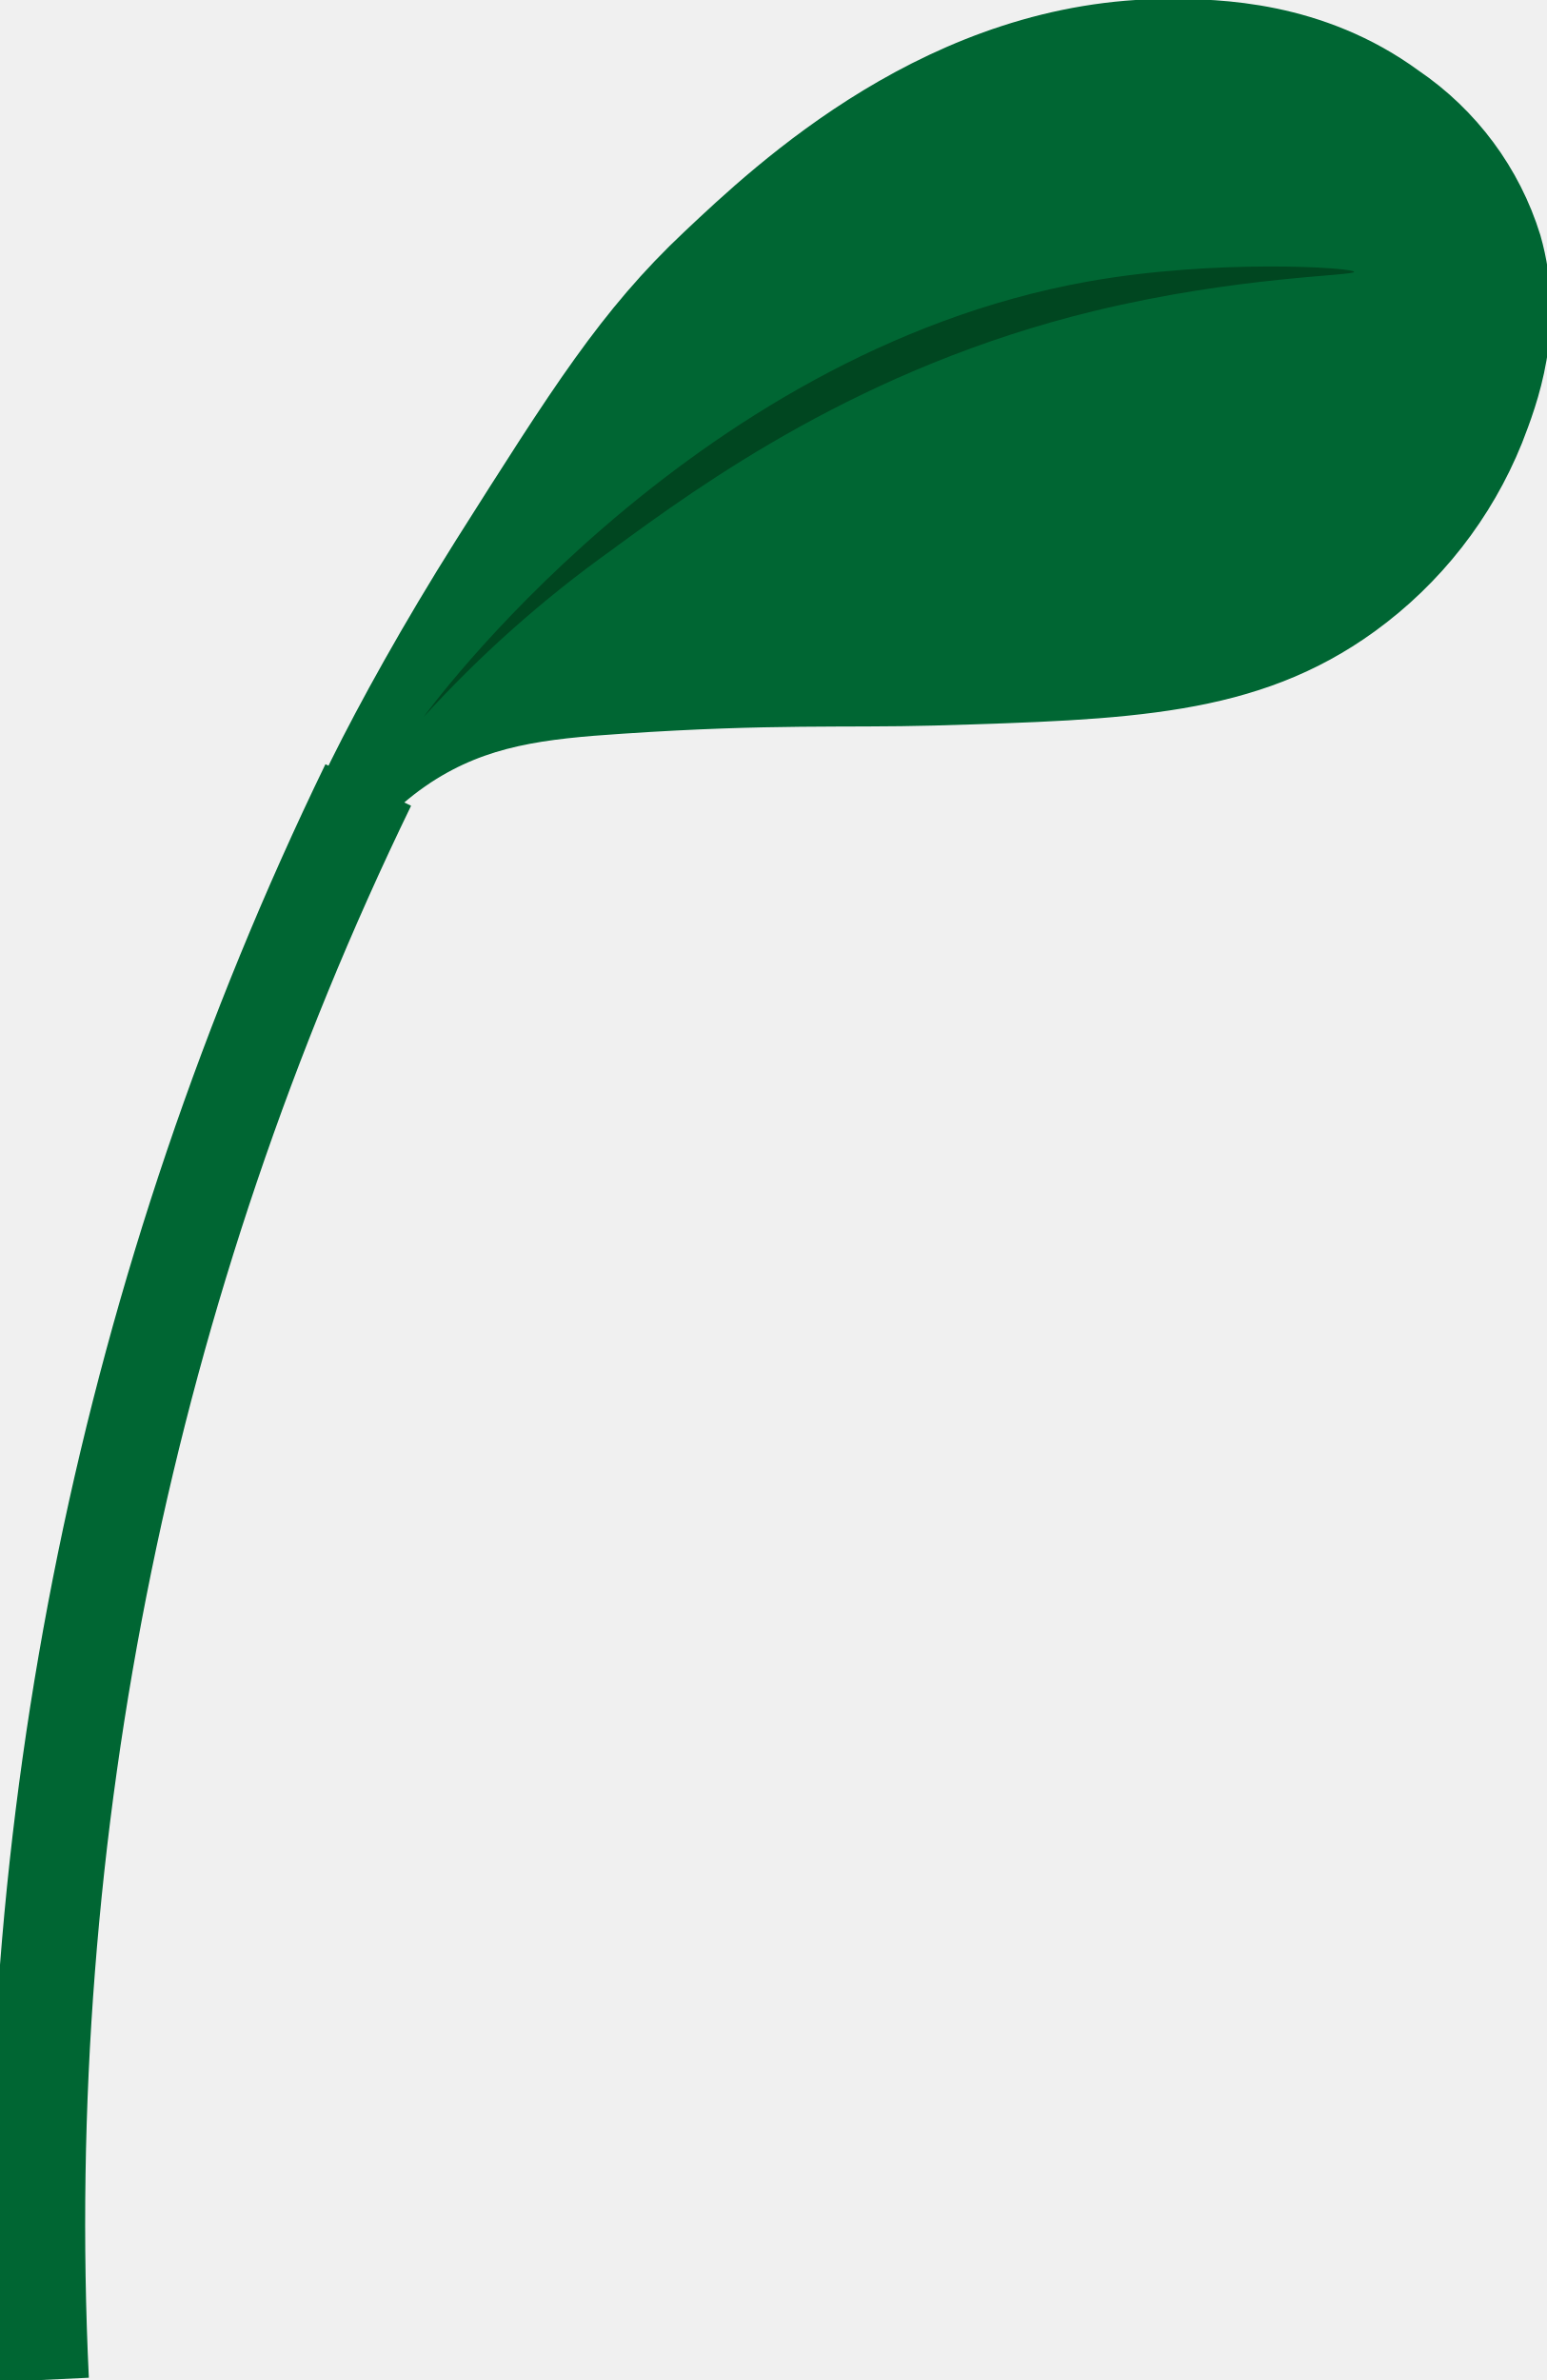
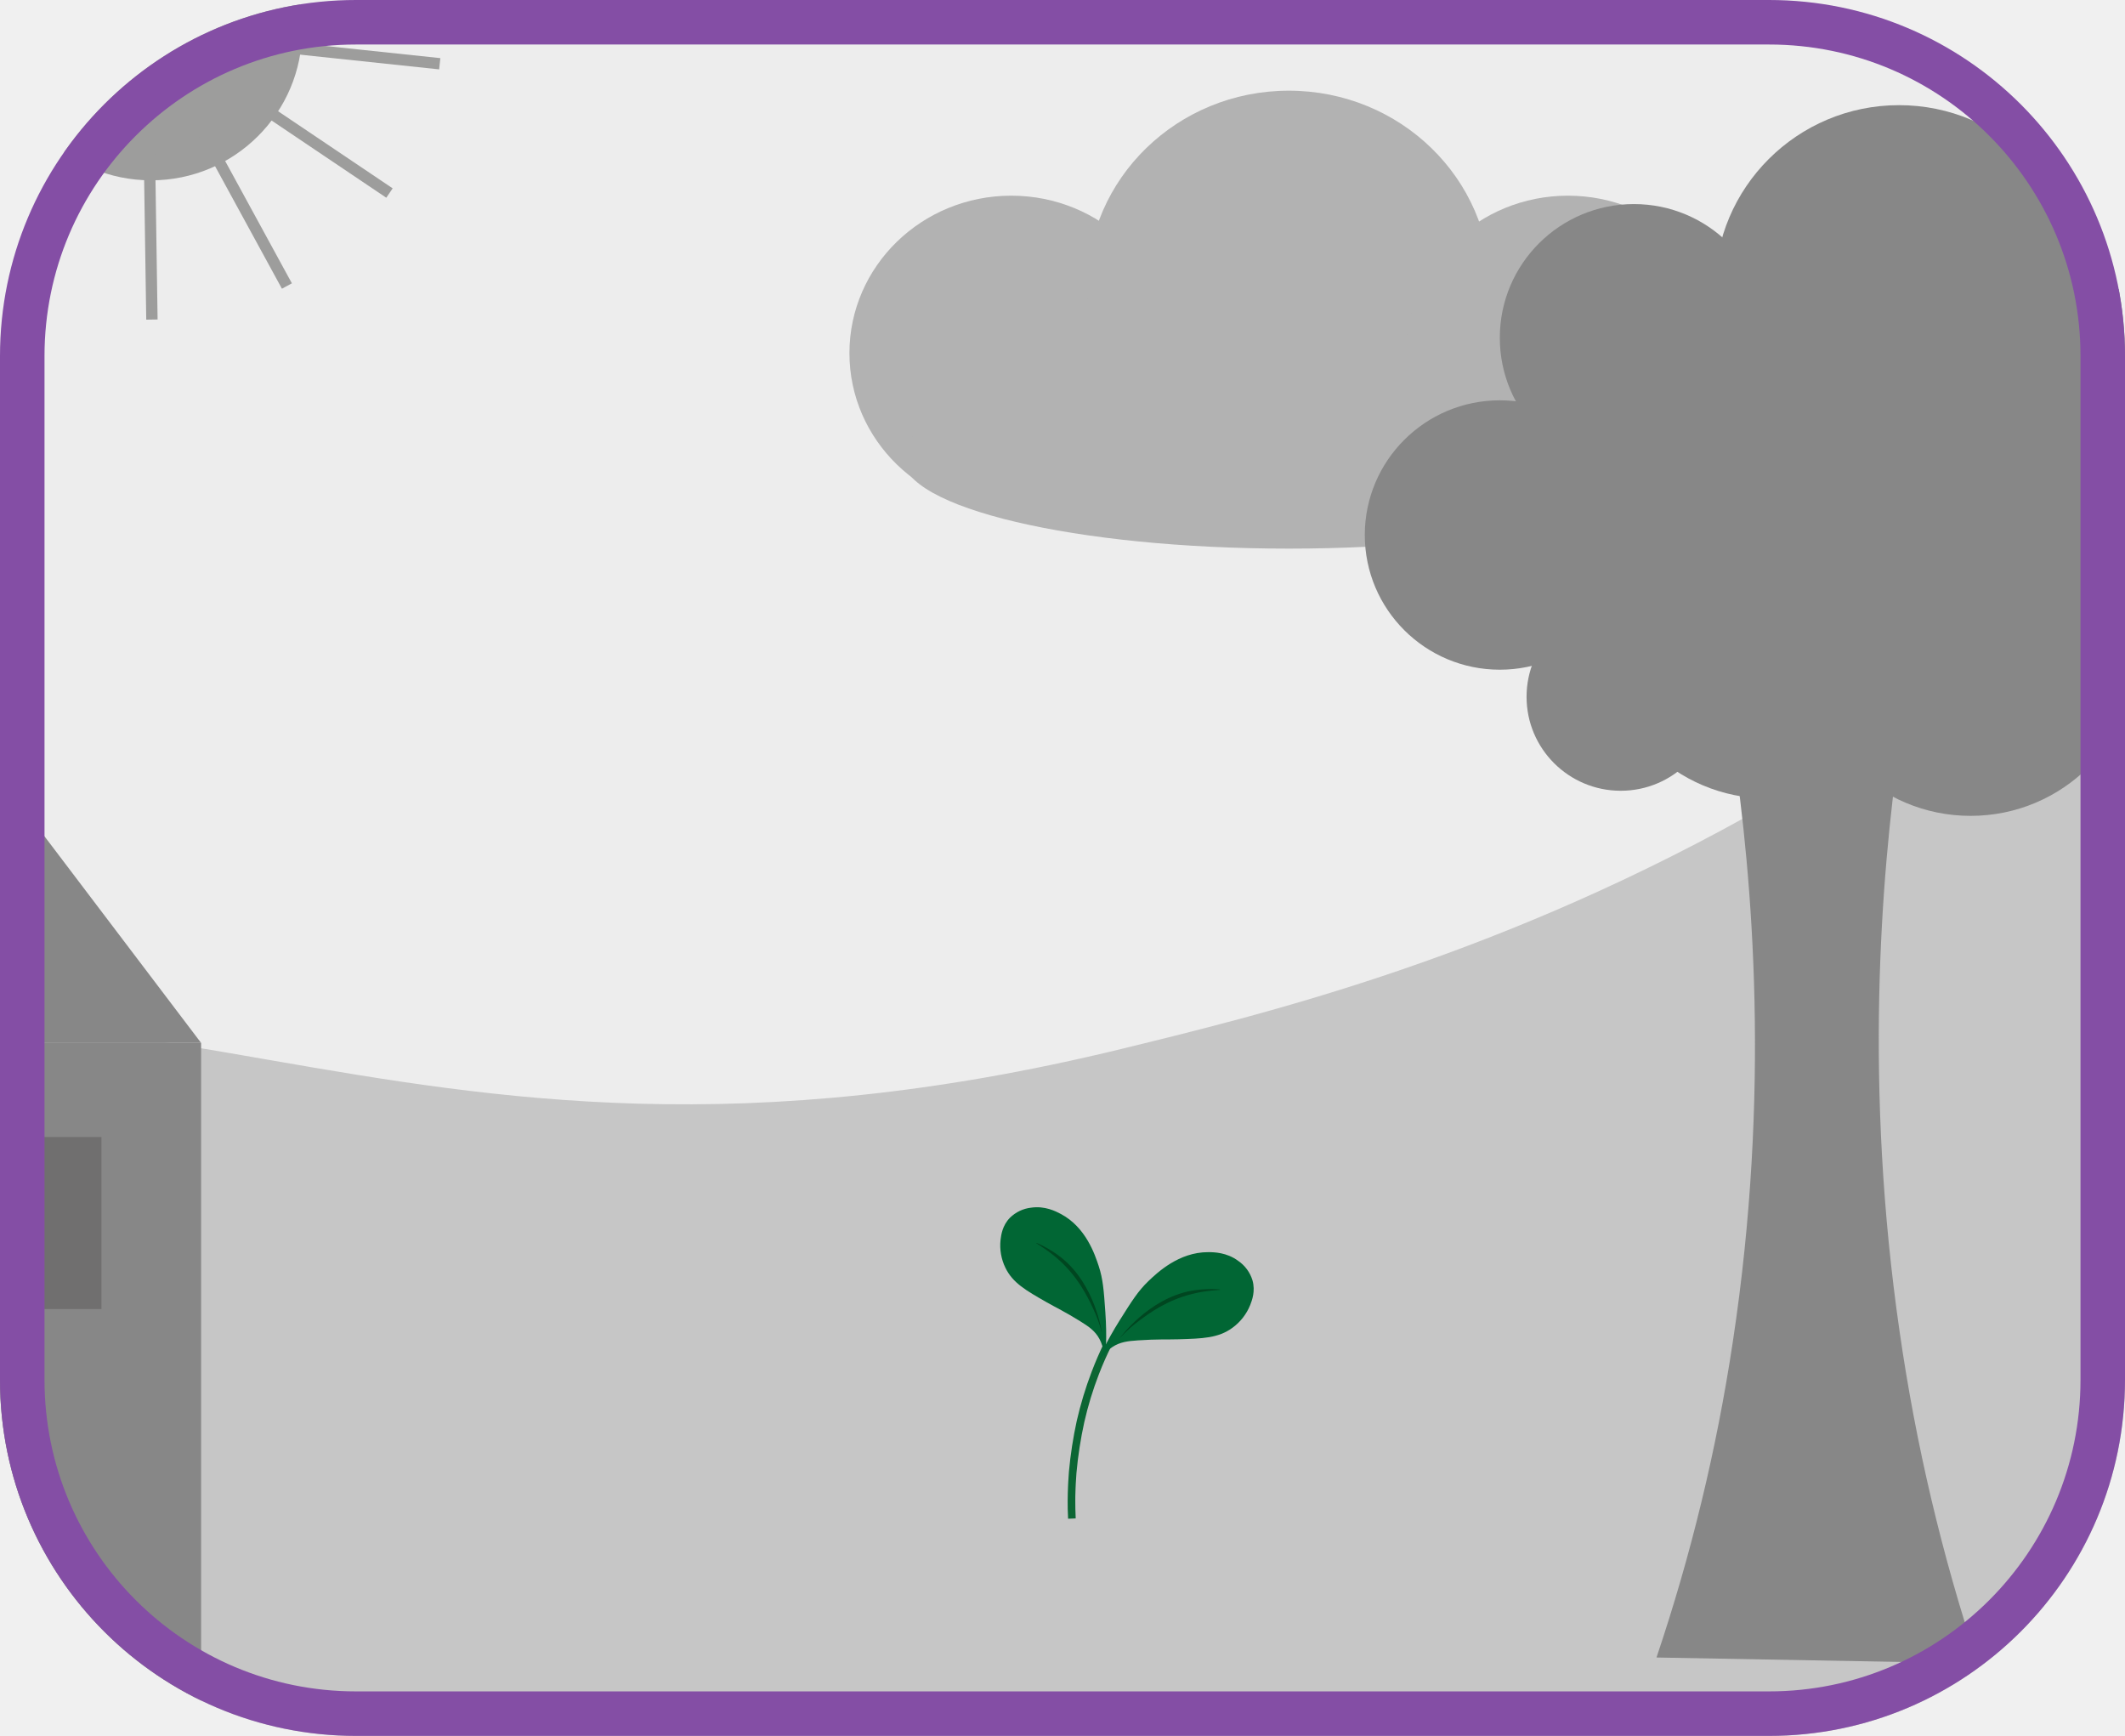
- <svg xmlns="http://www.w3.org/2000/svg" width="65" height="100" viewBox="0 0 65 100" fill="none">
-   <g clip-path="url(#clip0_0_6)">
-     <path d="M1.735 100C0.634 76.877 5.355 53.846 15.473 32.983" stroke="#006633" stroke-width="4" stroke-miterlimit="10" />
-     <path d="M20.018 23.209C24.037 16.859 26.046 13.655 29.456 10.45C32.422 7.658 39.503 0.933 49.156 0.955C51.128 0.955 55.258 1.022 59.032 3.785C61.291 5.319 62.959 7.568 63.762 10.164C64.778 13.721 63.614 16.712 63.02 18.248C61.816 21.234 59.789 23.824 57.171 25.722C52.514 29.095 47.406 29.242 39.243 29.485C35.477 29.588 32.437 29.404 26.098 29.83C22.747 30.051 20.166 30.337 17.564 32.035C14.598 33.983 13.472 36.614 13.22 36.444C12.834 36.239 15.57 30.264 20.018 23.209Z" fill="#006633" stroke="#006633" stroke-width="2" stroke-miterlimit="10" />
-     <path d="M17.794 30.132C20.173 27.519 22.825 25.164 25.705 23.106C29.486 20.328 36.218 15.433 45.968 13.067C52.04 11.597 56.911 11.597 56.896 11.421C56.882 11.244 51.106 10.862 45.694 11.832C28.811 14.86 17.794 30.132 17.794 30.132Z" fill="#004620" />
+ <svg xmlns="http://www.w3.org/2000/svg" width="191" height="156" viewBox="0 0 191 156" fill="none">
+   <g clip-path="url(#clip0_69_340)">
+     <path d="M221.738 -32.06H-84.993V198.766H221.738V-32.06Z" fill="#EDEDED" />
+     <path d="M-105.01 154.44C-94.177 117.844 -52.897 101.55 -40.737 97.363C11.608 79.366 33.033 110.801 100.861 94.249C114.145 91.005 135.259 85.855 159.263 72.101C189.955 54.52 196.725 37.133 223.21 32.181C239.187 29.198 262.305 30.54 268.796 41.973C275.115 53.097 261.874 67.059 250.943 88.006C221.933 143.599 248.514 173.057 226.798 199.033C207.077 222.624 176.355 208.857 68.561 210.572C-36.022 212.241 -83.222 226.419 -101.747 199.657C-113.408 182.814 -106.642 159.952 -105.01 154.44Z" fill="#C6C6C6" />
+     <path d="M90.895 45.885C98.93 45.885 105.442 39.55 105.442 31.735C105.442 23.92 98.93 17.585 90.895 17.585C82.862 17.585 76.349 23.92 76.349 31.735C76.349 39.55 82.862 45.885 90.895 45.885Z" fill="#B2B2B2" />
+     <path d="M115.844 43.424C125.857 43.424 133.975 35.527 133.975 25.786C133.975 16.045 125.857 8.149 115.844 8.149C105.83 8.149 97.712 16.045 97.712 25.786C97.712 35.527 105.83 43.424 115.844 43.424Z" fill="#B2B2B2" />
+     <path d="M140.931 45.885C148.965 45.885 155.478 39.55 155.478 31.735C155.478 23.92 148.965 17.585 140.931 17.585C132.897 17.585 126.384 23.92 126.384 31.735C126.384 39.55 132.897 45.885 140.931 45.885Z" fill="#B2B2B2" />
+     <path d="M115.844 49.303C135.021 49.303 150.568 45.63 150.568 41.099C150.568 36.569 135.021 32.896 115.844 32.896C96.667 32.896 81.12 36.569 81.12 41.099C81.12 45.63 96.667 49.303 115.844 49.303Z" fill="#B2B2B2" />
+     <path d="M202.937 -10.717C202.937 -6.422 201.226 -2.303 198.182 0.734C195.137 3.771 191.008 5.477 186.702 5.477C165.167 4.623 165.172 -26.062 186.702 -26.911C191.008 -26.911 195.137 -25.205 198.182 -22.168C201.226 -19.131 202.937 -15.012 202.937 -10.717V-10.717Z" fill="#B2B2B2" />
+     <path d="M253.3 -1.23196e-05C252.334 12.352 176.717 12.331 175.792 -1.23196e-05C176.758 -12.352 252.373 -12.331 253.3 -1.23196e-05Z" fill="#B2B2B2" />
+     <path d="M13.581 16.206C21.082 16.206 27.163 10.141 27.163 2.659C27.163 -4.822 21.082 -10.887 13.581 -10.887C6.081 -10.887 0 -4.822 0 2.659C0 10.141 6.081 16.206 13.581 16.206Z" fill="#9D9D9C" />
+     <path d="M8.674 10.507L1.051 25.538L1.962 25.997L9.584 10.966L8.674 10.507Z" fill="#9D9D9C" />
+     <path d="M5.542 7.282L-8.137 17.052L-7.546 17.876L6.133 8.106L5.542 7.282Z" fill="#9D9D9C" />
+     <path d="M4.319 3.085L-12.413 5.368L-12.274 6.376L4.458 4.093L4.319 3.085Z" fill="#9D9D9C" />
+     <path d="M37.797 -7.12L22.098 -0.911L22.474 0.034L38.173 -6.175L37.797 -7.12Z" fill="#9D9D9C" />
+     <path d="M22.786 3.445L22.678 4.457L39.472 6.235L39.579 5.224L22.786 3.445Z" fill="#9D9D9C" />
+     <path d="M21.276 7.492L20.705 8.337L34.721 17.77L35.293 16.926L21.276 7.492Z" fill="#9D9D9C" />
+     <path d="M18.162 10.665L17.266 11.152L25.34 25.946L26.235 25.46L18.162 10.665Z" fill="#9D9D9C" />
+     <path d="M13.911 11.868L12.891 11.884L13.145 28.727L14.165 28.711L13.911 11.868Z" fill="#9D9D9C" />
+     <path d="M18.077 93.725H-52.47V172.627H18.077V93.725Z" fill="#878787" />
+     <path d="M18.077 93.725L-17.197 47.199L-52.47 93.725" fill="#878787" />
+     <path d="M9.118 102.184H-6.381V117.642H9.118V102.184Z" fill="#706F6F" />
+     <path d="M170.742 66.961H155.749C157.544 79.075 159.15 98.188 155.749 120.588C154.3 130.226 152.004 139.718 148.889 148.955L177.779 149.481C174.552 139.777 172.198 129.806 170.744 119.686C167.562 97.728 169.031 79.017 170.742 66.961Z" fill="#878787" />
+     <path d="M134.807 60.184C141.509 60.184 146.943 54.765 146.943 48.08C146.943 41.395 141.509 35.975 134.807 35.975C128.105 35.975 122.671 41.395 122.671 48.08C122.671 54.765 128.105 60.184 134.807 60.184Z" fill="#878787" />
+     <path d="M146.855 42.373C153.508 42.373 158.902 36.993 158.902 30.356C158.902 23.72 153.508 18.339 146.855 18.339C140.201 18.339 134.807 23.72 134.807 30.356C134.807 36.993 140.201 42.373 146.855 42.373Z" fill="#878787" />
+     <path d="M170.69 42.47C179.831 42.47 187.241 35.078 187.241 25.96C187.241 16.842 179.831 9.45 170.69 9.45C161.548 9.45 154.138 16.842 154.138 25.96C154.138 35.078 161.548 42.47 170.69 42.47Z" fill="#878787" />
+     <path d="M198.793 44.724C203.097 40.431 203.097 33.471 198.793 29.178C194.489 24.886 187.511 24.886 183.207 29.178C178.904 33.471 178.904 40.431 183.207 44.724C187.511 49.017 194.489 49.017 198.793 44.724Z" fill="#878787" />
+     <path d="M192.105 60.514C196.779 60.514 200.568 56.735 200.568 52.072C200.568 47.41 196.779 43.631 192.105 43.631C187.43 43.631 183.641 47.41 183.641 52.072C183.641 56.735 187.43 60.514 192.105 60.514Z" fill="#878787" />
+     <path d="M177.123 73.319C185.396 73.319 192.103 66.629 192.103 58.377C192.103 50.126 185.396 43.436 177.123 43.436C168.85 43.436 162.144 50.126 162.144 58.377C162.144 66.629 168.85 73.319 177.123 73.319Z" fill="#878787" />
+     <path d="M145.674 71.063C150.349 71.063 154.138 67.283 154.138 62.621C154.138 57.959 150.349 54.179 145.674 54.179C141 54.179 137.211 57.959 137.211 62.621C137.211 67.283 141 71.063 145.674 71.063Z" fill="#878787" />
+     <path d="M158.902 71.756C167.175 71.756 173.882 65.066 173.882 56.814C173.882 48.562 167.175 41.873 158.902 41.873C150.629 41.873 143.923 48.562 143.923 56.814C143.923 65.066 150.629 71.756 158.902 71.756Z" fill="#878787" />
+     <path d="M155.71 58.034C163.983 58.034 170.69 51.344 170.69 43.092C170.69 34.84 163.983 28.151 155.71 28.151C147.437 28.151 140.73 34.84 140.73 43.092C140.73 51.344 147.437 58.034 155.71 58.034Z" fill="#878787" />
+     <path d="M176.021 61.339C184.294 61.339 191 54.649 191 46.397C191 38.145 184.294 31.456 176.021 31.456C167.748 31.456 161.041 38.145 161.041 46.397C161.041 54.649 167.748 61.339 176.021 61.339Z" fill="#878787" />
+     <path d="M99.807 121.135L99.139 120.888C98.844 121.509 98.485 122.316 98.119 123.277C97.57 124.717 97.123 126.193 96.78 127.695C96.452 129.199 96.217 130.722 96.077 132.256C96.022 132.929 95.994 133.659 95.994 133.659C95.984 133.917 95.968 134.329 95.964 134.863C95.964 135.291 95.964 135.84 96.003 136.484L96.686 136.455C96.656 135.833 96.648 135.296 96.65 134.864C96.65 134.701 96.65 134.291 96.673 133.756C96.673 133.756 96.7 133.054 96.754 132.379C96.892 130.841 97.126 129.314 97.458 127.807C97.791 126.337 98.231 124.894 98.775 123.488C99.144 122.533 99.51 121.737 99.807 121.135Z" fill="#0C6634" />
+     <path d="M100.648 118.639C101.744 116.897 102.291 116.025 103.221 115.13C104.023 114.365 105.958 112.522 108.591 112.527C109.118 112.527 110.253 112.546 111.282 113.302C111.901 113.723 112.357 114.342 112.576 115.057C112.852 116.032 112.536 116.853 112.37 117.281C112.04 118.099 111.486 118.808 110.772 119.327C109.504 120.253 108.109 120.293 105.886 120.358C104.859 120.388 104.03 120.337 102.301 120.453C101.39 120.514 100.68 120.591 99.978 121.055C99.171 121.581 98.863 122.311 98.793 122.269C98.691 122.211 99.433 120.572 100.648 118.639Z" fill="#016634" />
+     <path d="M100.646 120.26C101.198 119.653 101.812 119.104 102.477 118.623C103.357 117.972 104.91 116.839 107.159 116.281C108.566 115.93 109.69 115.948 109.686 115.899C109.683 115.85 108.346 115.769 107.094 115.995C103.196 116.7 100.644 120.258 100.646 120.26Z" fill="#004620" />
+     <path d="M99.352 117.939C99.213 115.948 99.142 114.957 98.752 113.769C98.414 112.746 97.602 110.285 95.345 109.092C94.884 108.848 93.912 108.35 92.682 108.529C91.961 108.609 91.288 108.93 90.772 109.439C90.088 110.141 89.984 110.996 89.93 111.438C89.84 112.289 89.99 113.149 90.363 113.92C91.026 115.292 92.201 115.96 94.077 117.03C94.942 117.523 95.676 117.857 97.104 118.744C97.857 119.213 98.43 119.602 98.819 120.323C99.267 121.148 99.199 121.902 99.278 121.902C99.394 121.893 99.508 120.151 99.352 117.939Z" fill="#016634" />
+     <path d="M99.042 119.783C98.841 118.988 98.558 118.217 98.198 117.481C97.732 116.495 96.893 114.764 95.171 113.216C94.095 112.252 93.096 111.734 93.12 111.694C93.145 111.653 94.364 112.206 95.363 112.994C98.472 115.444 99.042 119.783 99.042 119.783Z" fill="#004620" />
  </g>
+   <rect x="2" y="2" width="187" height="152" rx="30" stroke="#844EA5" stroke-width="4" />
  <defs>
-     <clipPath id="clip0_0_6">
-       <rect width="65" height="100" fill="white" />
+     <clipPath id="clip0_69_340">
+       <rect width="191" height="156" rx="32" fill="white" />
    </clipPath>
  </defs>
</svg>
